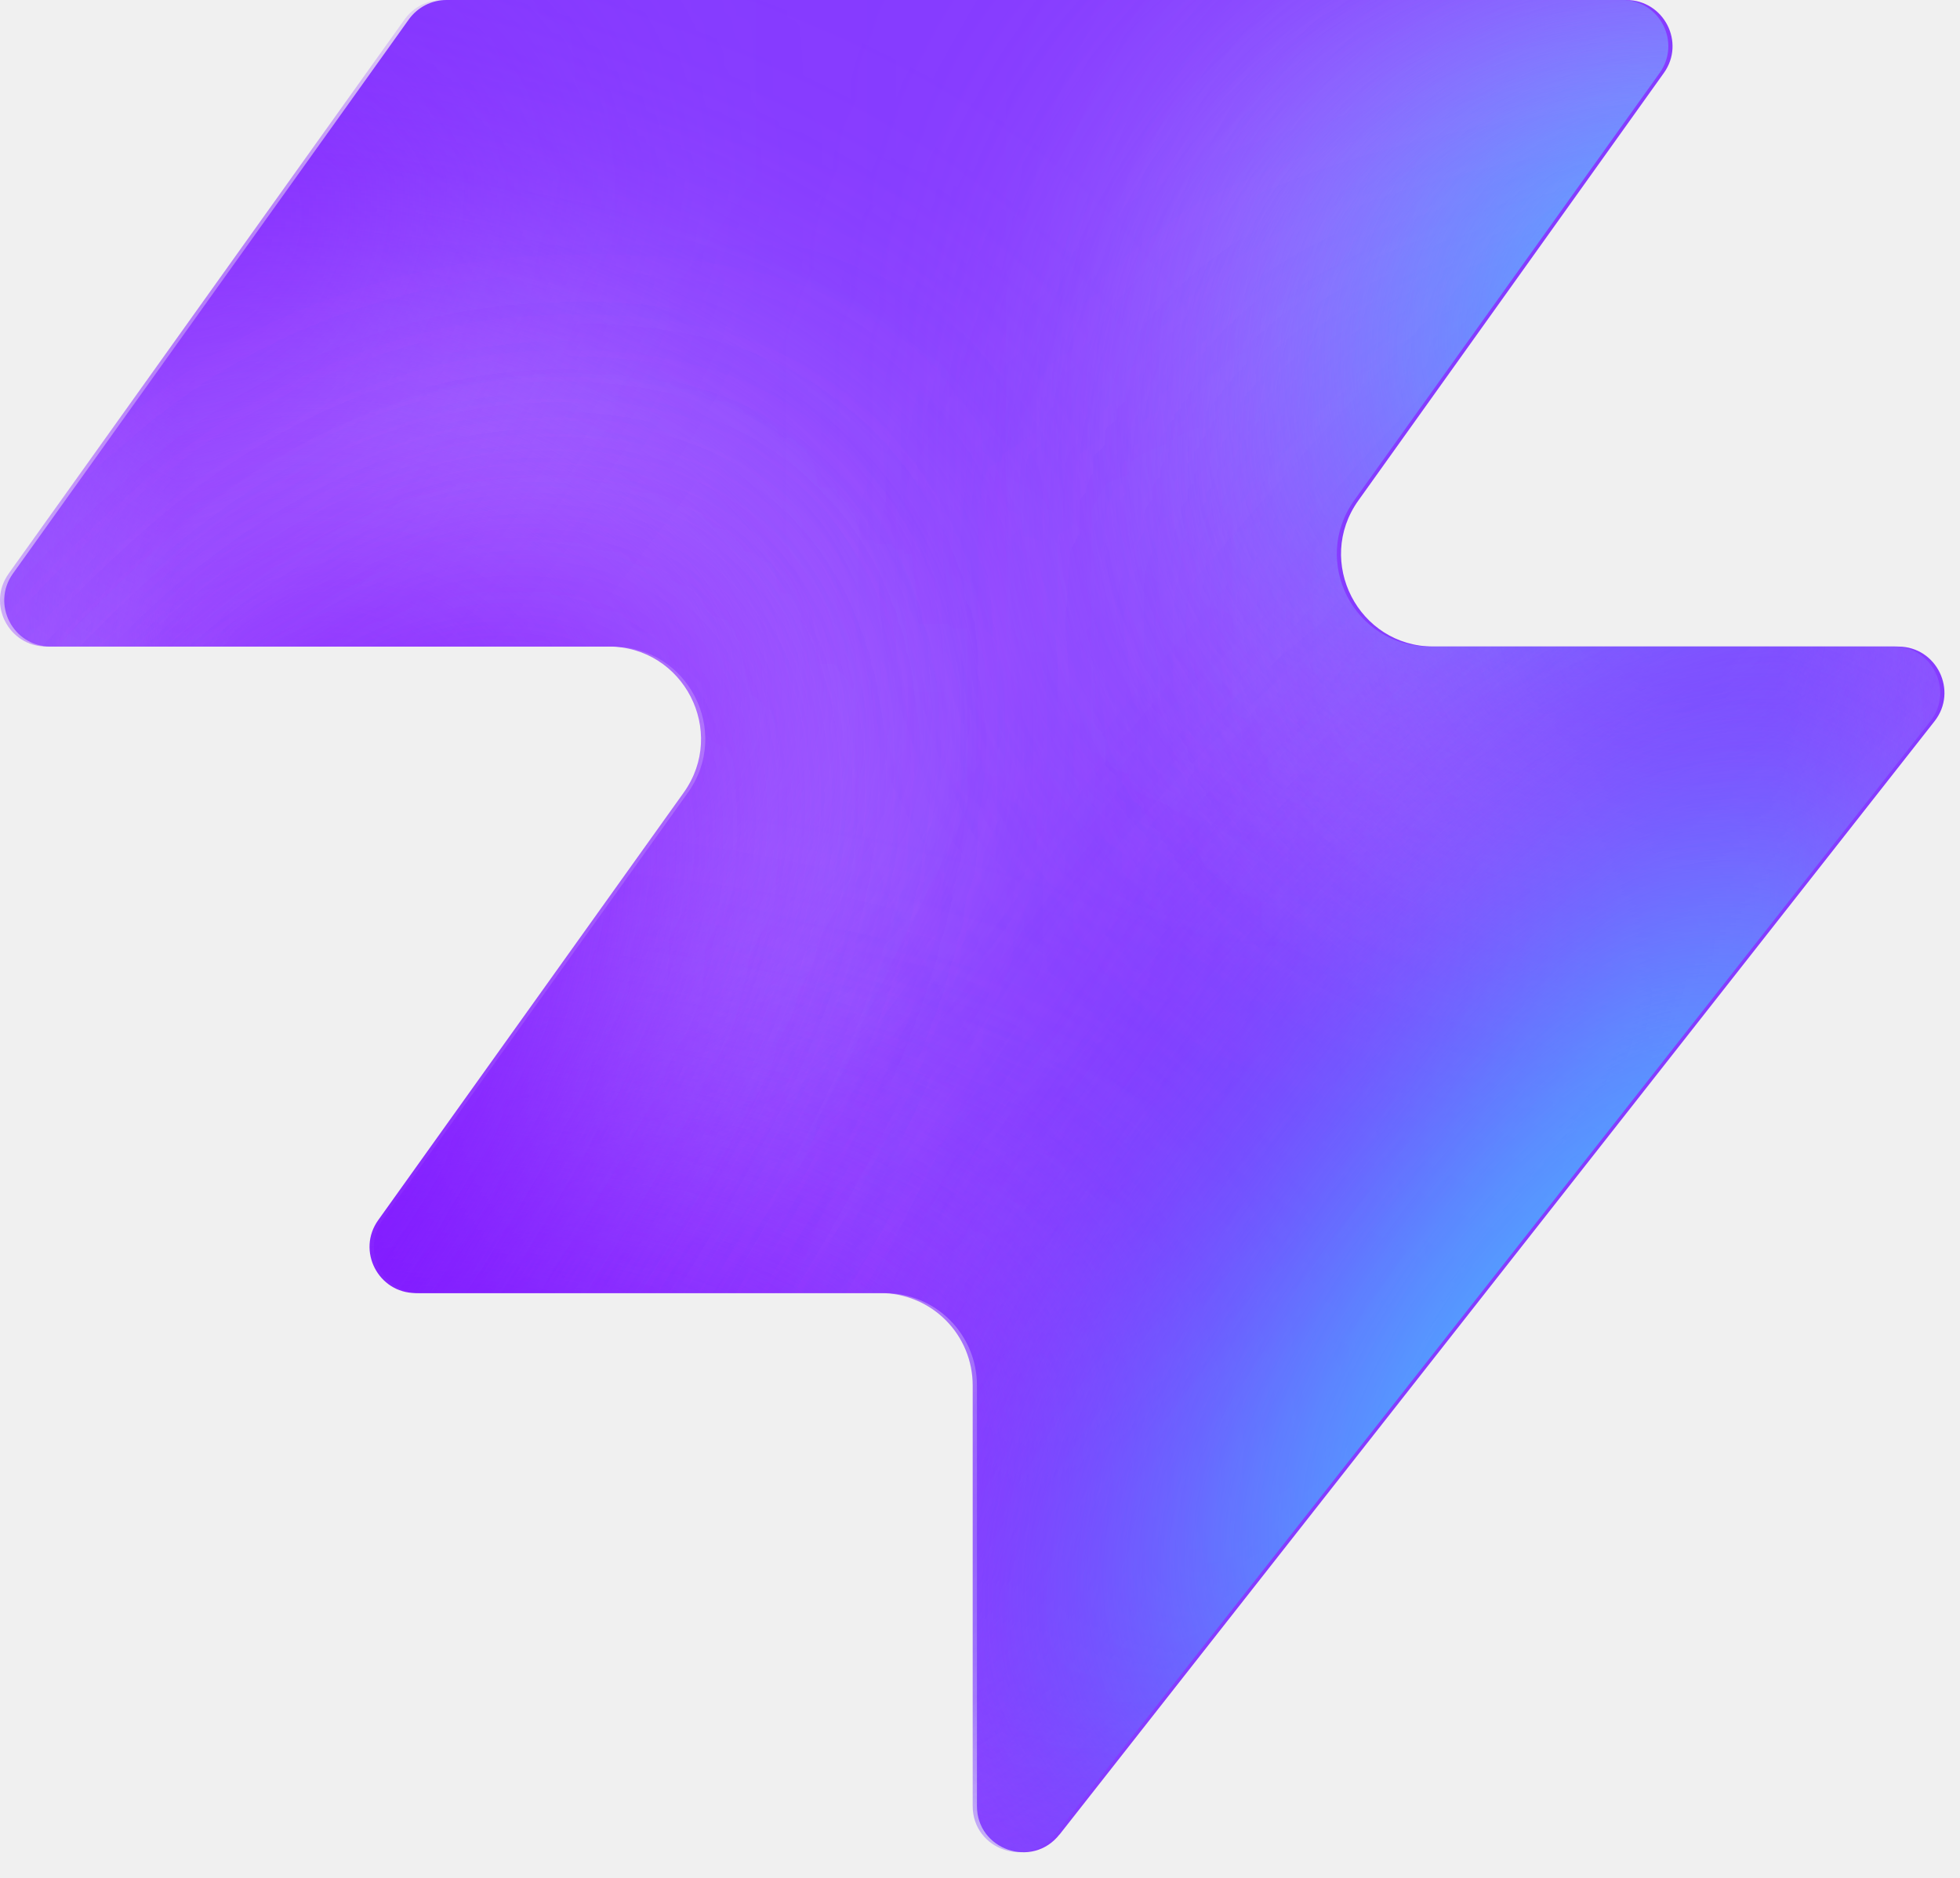
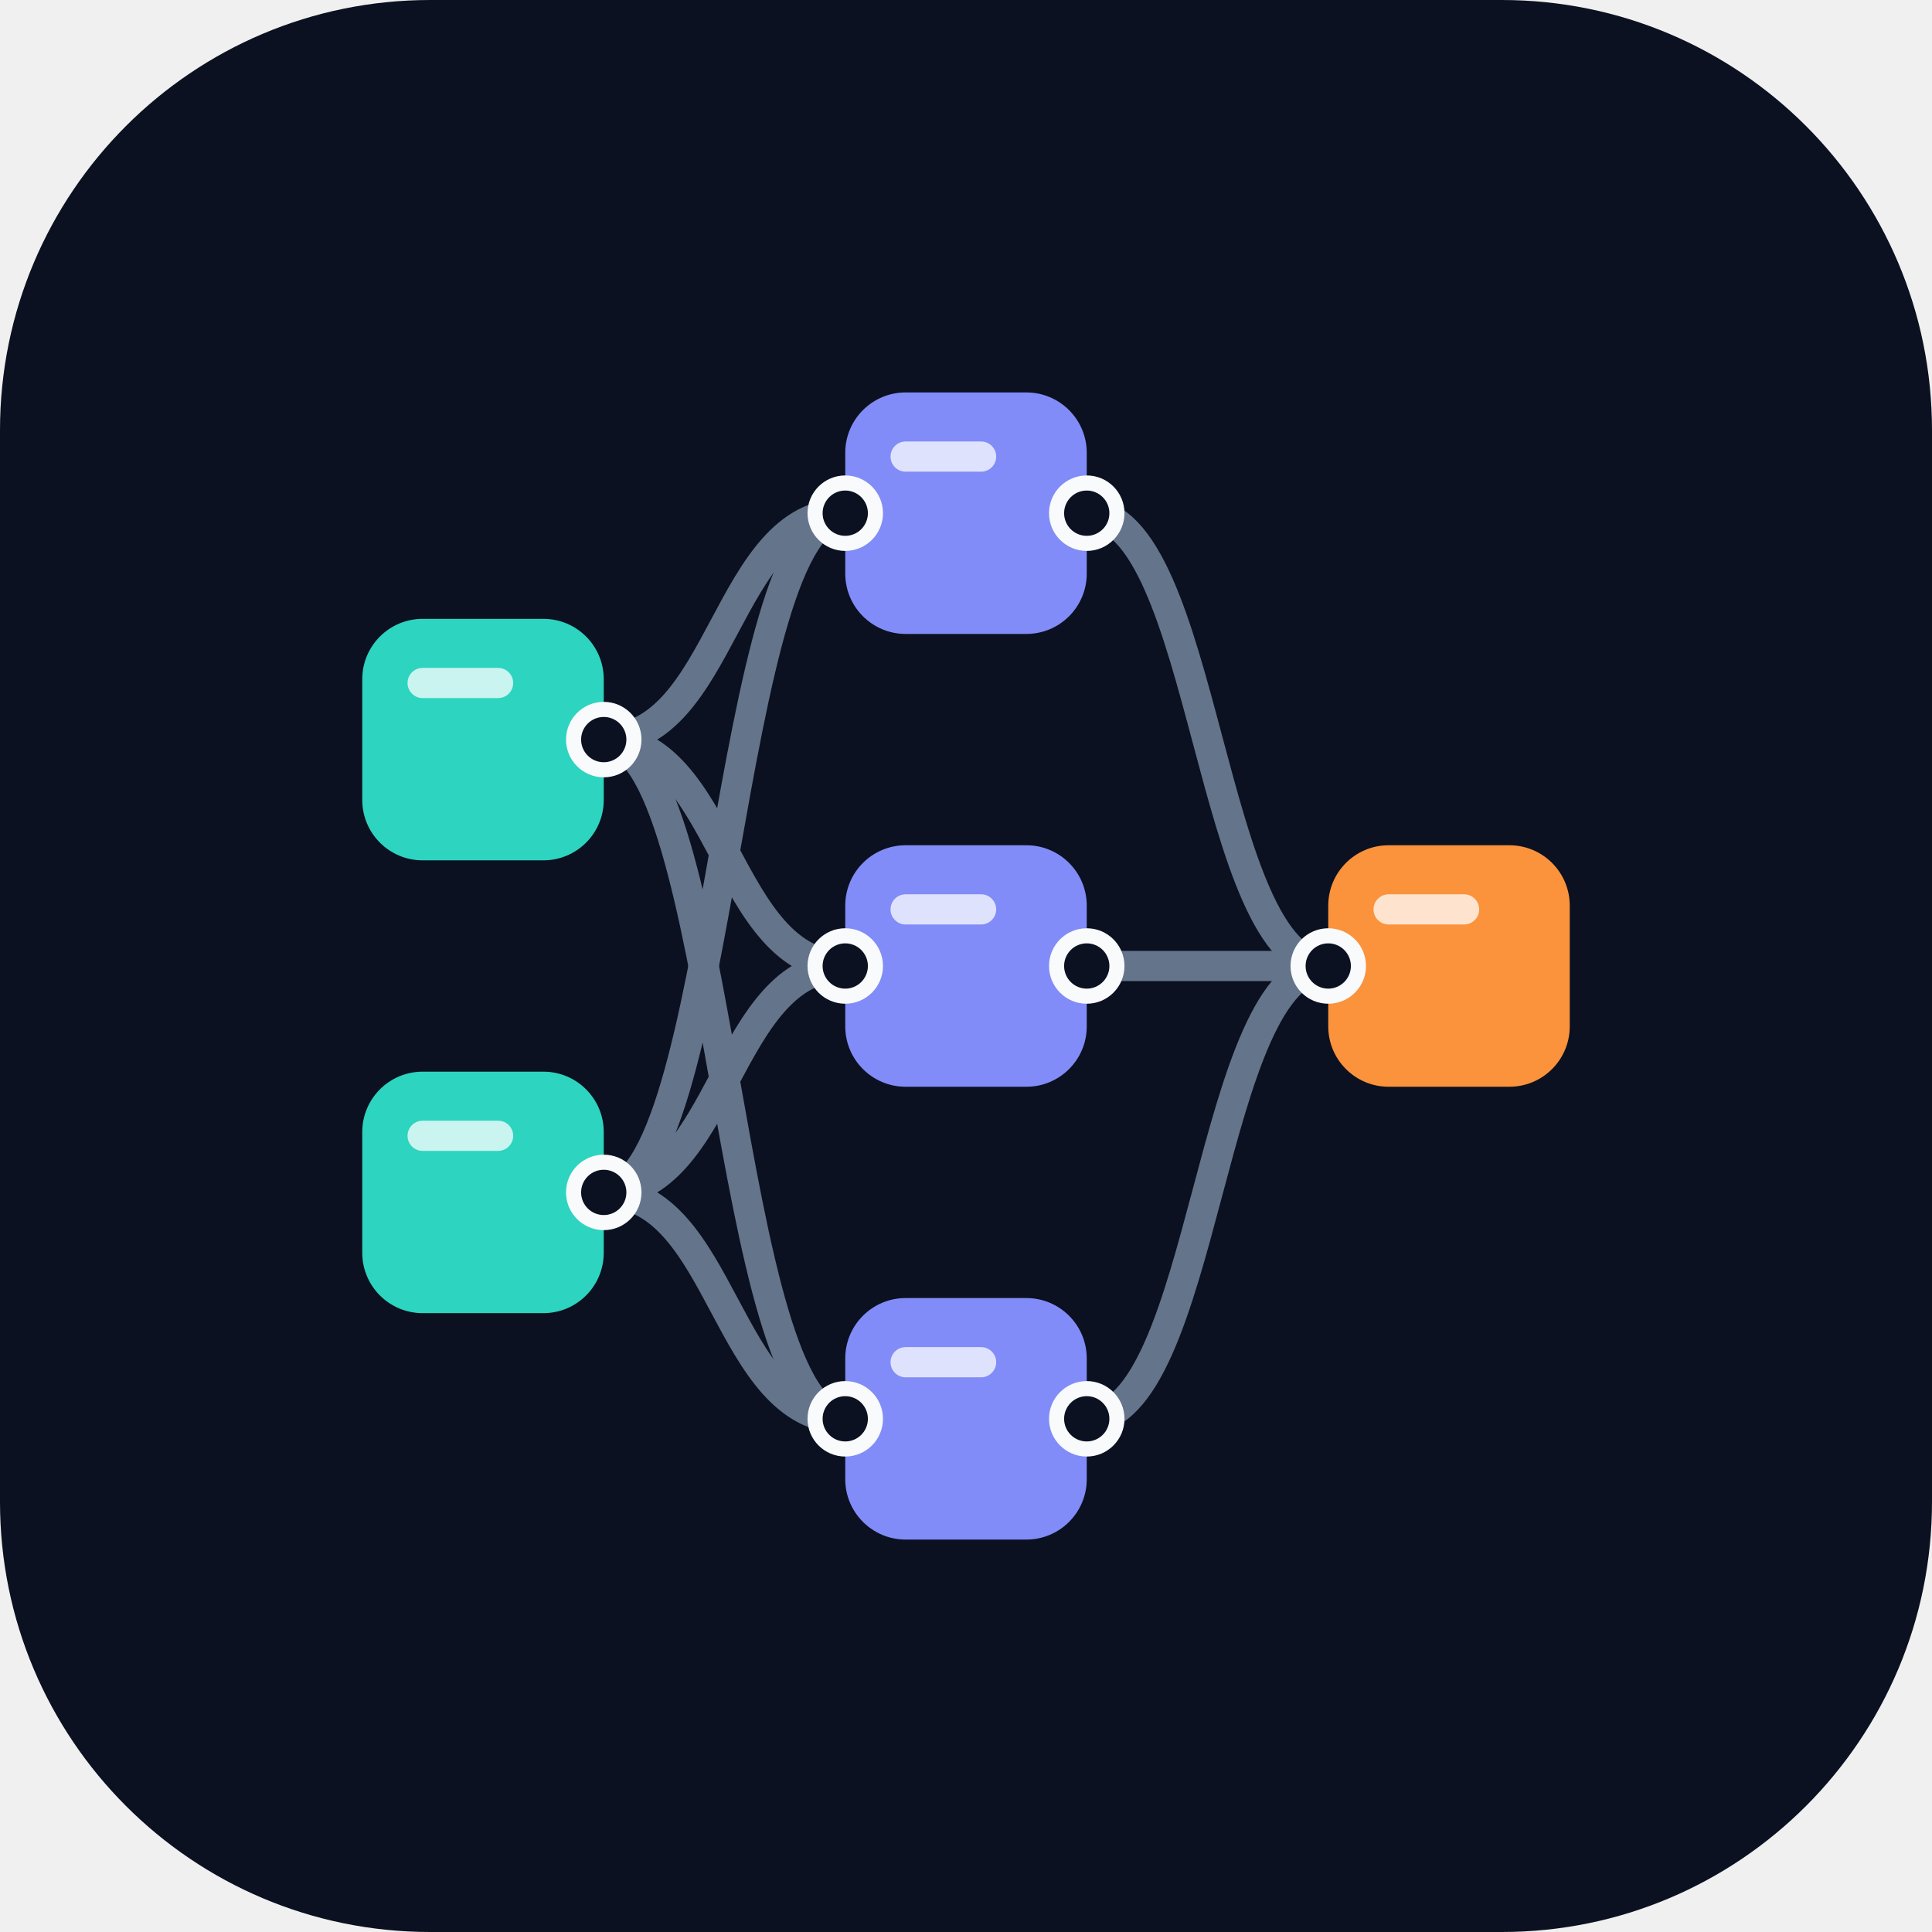
- <svg xmlns="http://www.w3.org/2000/svg" width="48" height="46" fill="none" viewBox="0 0 48 46">
-   <path fill="#863bff" d="M25.946 44.938c-.664.845-2.021.375-2.021-.698V33.937a2.26 2.26 0 0 0-2.262-2.262H10.287c-.92 0-1.456-1.04-.92-1.788l7.48-10.471c1.07-1.497 0-3.578-1.842-3.578H1.237c-.92 0-1.456-1.04-.92-1.788L10.013.474c.214-.297.556-.474.92-.474h28.894c.92 0 1.456 1.04.92 1.788l-7.48 10.471c-1.07 1.498 0 3.579 1.842 3.579h11.377c.943 0 1.473 1.088.89 1.83L25.947 44.94z" style="fill:#863bff;fill:color(display-p3 .525 .23 1);fill-opacity:1" />
-   <mask id="a" width="48" height="46" x="0" y="0" maskUnits="userSpaceOnUse" style="mask-type:alpha">
-     <path fill="#000" d="M25.842 44.938c-.664.844-2.021.375-2.021-.698V33.937a2.26 2.26 0 0 0-2.262-2.262H10.183c-.92 0-1.456-1.04-.92-1.788l7.48-10.471c1.07-1.498 0-3.579-1.842-3.579H1.133c-.92 0-1.456-1.04-.92-1.787L9.91.473c.214-.297.556-.474.92-.474h28.894c.92 0 1.456 1.04.92 1.788l-7.48 10.471c-1.07 1.498 0 3.578 1.842 3.578h11.377c.943 0 1.473 1.088.89 1.832L25.843 44.94z" style="fill:#000;fill-opacity:1" />
-   </mask>
-   <g mask="url(#a)">
-     <g filter="url(#b)">
-       <ellipse cx="5.508" cy="14.704" fill="#ede6ff" rx="5.508" ry="14.704" style="fill:#ede6ff;fill:color(display-p3 .927 .903 1);fill-opacity:1" transform="matrix(.00324 1 1 -.00324 -4.47 31.516)" />
-     </g>
-     <g filter="url(#c)">
-       <ellipse cx="10.399" cy="29.851" fill="#ede6ff" rx="10.399" ry="29.851" style="fill:#ede6ff;fill:color(display-p3 .927 .903 1);fill-opacity:1" transform="matrix(.00324 1 1 -.00324 -39.328 7.883)" />
-     </g>
-     <g filter="url(#d)">
-       <ellipse cx="5.508" cy="30.487" fill="#7e14ff" rx="5.508" ry="30.487" style="fill:#7e14ff;fill:color(display-p3 .492 .077 1);fill-opacity:1" transform="rotate(89.814 -25.913 -14.639)scale(1 -1)" />
-     </g>
-     <g filter="url(#e)">
-       <ellipse cx="5.508" cy="30.599" fill="#7e14ff" rx="5.508" ry="30.599" style="fill:#7e14ff;fill:color(display-p3 .492 .077 1);fill-opacity:1" transform="rotate(89.814 -32.644 -3.334)scale(1 -1)" />
-     </g>
-     <g filter="url(#f)">
-       <ellipse cx="5.508" cy="30.599" fill="#7e14ff" rx="5.508" ry="30.599" style="fill:#7e14ff;fill:color(display-p3 .492 .077 1);fill-opacity:1" transform="matrix(.00324 1 1 -.00324 -34.34 30.47)" />
-     </g>
-     <g filter="url(#g)">
-       <ellipse cx="14.072" cy="22.078" fill="#ede6ff" rx="14.072" ry="22.078" style="fill:#ede6ff;fill:color(display-p3 .927 .903 1);fill-opacity:1" transform="rotate(93.35 24.506 48.493)scale(-1 1)" />
-     </g>
-     <g filter="url(#h)">
-       <ellipse cx="3.47" cy="21.501" fill="#7e14ff" rx="3.47" ry="21.501" style="fill:#7e14ff;fill:color(display-p3 .492 .077 1);fill-opacity:1" transform="rotate(89.009 28.708 47.59)scale(-1 1)" />
-     </g>
-     <g filter="url(#i)">
-       <ellipse cx="3.47" cy="21.501" fill="#7e14ff" rx="3.47" ry="21.501" style="fill:#7e14ff;fill:color(display-p3 .492 .077 1);fill-opacity:1" transform="rotate(89.009 28.708 47.59)scale(-1 1)" />
-     </g>
-     <g filter="url(#j)">
-       <ellipse cx=".387" cy="8.972" fill="#7e14ff" rx="4.407" ry="29.108" style="fill:#7e14ff;fill:color(display-p3 .492 .077 1);fill-opacity:1" transform="rotate(39.51 .387 8.972)" />
-     </g>
-     <g filter="url(#k)">
-       <ellipse cx="47.523" cy="-6.092" fill="#7e14ff" rx="4.407" ry="29.108" style="fill:#7e14ff;fill:color(display-p3 .492 .077 1);fill-opacity:1" transform="rotate(37.892 47.523 -6.092)" />
-     </g>
-     <g filter="url(#l)">
-       <ellipse cx="41.412" cy="6.333" fill="#47bfff" rx="5.971" ry="9.665" style="fill:#47bfff;fill:color(display-p3 .28 .748 1);fill-opacity:1" transform="rotate(37.892 41.412 6.333)" />
-     </g>
-     <g filter="url(#m)">
-       <ellipse cx="-1.879" cy="38.332" fill="#7e14ff" rx="4.407" ry="29.108" style="fill:#7e14ff;fill:color(display-p3 .492 .077 1);fill-opacity:1" transform="rotate(37.892 -1.88 38.332)" />
-     </g>
-     <g filter="url(#n)">
-       <ellipse cx="-1.879" cy="38.332" fill="#7e14ff" rx="4.407" ry="29.108" style="fill:#7e14ff;fill:color(display-p3 .492 .077 1);fill-opacity:1" transform="rotate(37.892 -1.88 38.332)" />
-     </g>
-     <g filter="url(#o)">
-       <ellipse cx="35.651" cy="29.907" fill="#7e14ff" rx="4.407" ry="29.108" style="fill:#7e14ff;fill:color(display-p3 .492 .077 1);fill-opacity:1" transform="rotate(37.892 35.651 29.907)" />
-     </g>
-     <g filter="url(#p)">
-       <ellipse cx="38.418" cy="32.4" fill="#47bfff" rx="5.971" ry="15.297" style="fill:#47bfff;fill:color(display-p3 .28 .748 1);fill-opacity:1" transform="rotate(37.892 38.418 32.4)" />
-     </g>
-   </g>
-   <defs>
-     <filter id="b" width="60.045" height="41.654" x="-19.77" y="16.149" color-interpolation-filters="sRGB" filterUnits="userSpaceOnUse">
-       <feFlood flood-opacity="0" result="BackgroundImageFix" />
-       <feBlend in="SourceGraphic" in2="BackgroundImageFix" result="shape" />
-       <feGaussianBlur result="effect1_foregroundBlur_2002_17158" stdDeviation="7.659" />
-     </filter>
-     <filter id="c" width="90.34" height="51.437" x="-54.613" y="-7.533" color-interpolation-filters="sRGB" filterUnits="userSpaceOnUse">
-       <feFlood flood-opacity="0" result="BackgroundImageFix" />
-       <feBlend in="SourceGraphic" in2="BackgroundImageFix" result="shape" />
-       <feGaussianBlur result="effect1_foregroundBlur_2002_17158" stdDeviation="7.659" />
-     </filter>
-     <filter id="d" width="79.355" height="29.4" x="-49.64" y="2.03" color-interpolation-filters="sRGB" filterUnits="userSpaceOnUse">
-       <feFlood flood-opacity="0" result="BackgroundImageFix" />
-       <feBlend in="SourceGraphic" in2="BackgroundImageFix" result="shape" />
-       <feGaussianBlur result="effect1_foregroundBlur_2002_17158" stdDeviation="4.596" />
-     </filter>
-     <filter id="e" width="79.579" height="29.4" x="-45.045" y="20.029" color-interpolation-filters="sRGB" filterUnits="userSpaceOnUse">
-       <feFlood flood-opacity="0" result="BackgroundImageFix" />
-       <feBlend in="SourceGraphic" in2="BackgroundImageFix" result="shape" />
-       <feGaussianBlur result="effect1_foregroundBlur_2002_17158" stdDeviation="4.596" />
-     </filter>
-     <filter id="f" width="79.579" height="29.4" x="-43.513" y="21.178" color-interpolation-filters="sRGB" filterUnits="userSpaceOnUse">
-       <feFlood flood-opacity="0" result="BackgroundImageFix" />
-       <feBlend in="SourceGraphic" in2="BackgroundImageFix" result="shape" />
-       <feGaussianBlur result="effect1_foregroundBlur_2002_17158" stdDeviation="4.596" />
-     </filter>
-     <filter id="g" width="74.749" height="58.852" x="15.756" y="-17.901" color-interpolation-filters="sRGB" filterUnits="userSpaceOnUse">
-       <feFlood flood-opacity="0" result="BackgroundImageFix" />
-       <feBlend in="SourceGraphic" in2="BackgroundImageFix" result="shape" />
-       <feGaussianBlur result="effect1_foregroundBlur_2002_17158" stdDeviation="7.659" />
-     </filter>
-     <filter id="h" width="61.377" height="25.362" x="23.548" y="2.284" color-interpolation-filters="sRGB" filterUnits="userSpaceOnUse">
-       <feFlood flood-opacity="0" result="BackgroundImageFix" />
-       <feBlend in="SourceGraphic" in2="BackgroundImageFix" result="shape" />
-       <feGaussianBlur result="effect1_foregroundBlur_2002_17158" stdDeviation="4.596" />
-     </filter>
-     <filter id="i" width="61.377" height="25.362" x="23.548" y="2.284" color-interpolation-filters="sRGB" filterUnits="userSpaceOnUse">
-       <feFlood flood-opacity="0" result="BackgroundImageFix" />
-       <feBlend in="SourceGraphic" in2="BackgroundImageFix" result="shape" />
-       <feGaussianBlur result="effect1_foregroundBlur_2002_17158" stdDeviation="4.596" />
-     </filter>
-     <filter id="j" width="56.045" height="63.649" x="-27.636" y="-22.853" color-interpolation-filters="sRGB" filterUnits="userSpaceOnUse">
-       <feFlood flood-opacity="0" result="BackgroundImageFix" />
-       <feBlend in="SourceGraphic" in2="BackgroundImageFix" result="shape" />
-       <feGaussianBlur result="effect1_foregroundBlur_2002_17158" stdDeviation="4.596" />
-     </filter>
-     <filter id="k" width="54.814" height="64.646" x="20.116" y="-38.415" color-interpolation-filters="sRGB" filterUnits="userSpaceOnUse">
-       <feFlood flood-opacity="0" result="BackgroundImageFix" />
-       <feBlend in="SourceGraphic" in2="BackgroundImageFix" result="shape" />
-       <feGaussianBlur result="effect1_foregroundBlur_2002_17158" stdDeviation="4.596" />
-     </filter>
-     <filter id="l" width="33.541" height="35.313" x="24.641" y="-11.323" color-interpolation-filters="sRGB" filterUnits="userSpaceOnUse">
-       <feFlood flood-opacity="0" result="BackgroundImageFix" />
-       <feBlend in="SourceGraphic" in2="BackgroundImageFix" result="shape" />
-       <feGaussianBlur result="effect1_foregroundBlur_2002_17158" stdDeviation="4.596" />
-     </filter>
-     <filter id="m" width="54.814" height="64.646" x="-29.286" y="6.009" color-interpolation-filters="sRGB" filterUnits="userSpaceOnUse">
-       <feFlood flood-opacity="0" result="BackgroundImageFix" />
-       <feBlend in="SourceGraphic" in2="BackgroundImageFix" result="shape" />
-       <feGaussianBlur result="effect1_foregroundBlur_2002_17158" stdDeviation="4.596" />
-     </filter>
-     <filter id="n" width="54.814" height="64.646" x="-29.286" y="6.009" color-interpolation-filters="sRGB" filterUnits="userSpaceOnUse">
-       <feFlood flood-opacity="0" result="BackgroundImageFix" />
-       <feBlend in="SourceGraphic" in2="BackgroundImageFix" result="shape" />
-       <feGaussianBlur result="effect1_foregroundBlur_2002_17158" stdDeviation="4.596" />
-     </filter>
-     <filter id="o" width="54.814" height="64.646" x="8.244" y="-2.416" color-interpolation-filters="sRGB" filterUnits="userSpaceOnUse">
-       <feFlood flood-opacity="0" result="BackgroundImageFix" />
-       <feBlend in="SourceGraphic" in2="BackgroundImageFix" result="shape" />
-       <feGaussianBlur result="effect1_foregroundBlur_2002_17158" stdDeviation="4.596" />
-     </filter>
-     <filter id="p" width="39.409" height="43.623" x="18.713" y="10.588" color-interpolation-filters="sRGB" filterUnits="userSpaceOnUse">
-       <feFlood flood-opacity="0" result="BackgroundImageFix" />
-       <feBlend in="SourceGraphic" in2="BackgroundImageFix" result="shape" />
-       <feGaussianBlur result="effect1_foregroundBlur_2002_17158" stdDeviation="4.596" />
-     </filter>
-   </defs>
+ <svg xmlns="http://www.w3.org/2000/svg" viewBox="0 0 512 512" width="512" height="512" role="img" aria-label="アイコン案D ノード化したニューラルネット">
+   <rect width="512" height="512" rx="114" fill="#0B1120" />
+   <path d="M160 196 C 192.0 196, 192.0 136, 224 136" fill="none" stroke="#64748B" stroke-width="8" stroke-linecap="round" />
+   <path d="M160 196 C 192.0 196, 192.0 256, 224 256" fill="none" stroke="#64748B" stroke-width="8" stroke-linecap="round" />
+   <path d="M160 196 C 192.0 196, 192.0 376, 224 376" fill="none" stroke="#64748B" stroke-width="8" stroke-linecap="round" />
+   <path d="M160 316 C 192.0 316, 192.0 136, 224 136" fill="none" stroke="#64748B" stroke-width="8" stroke-linecap="round" />
+   <path d="M160 316 C 192.0 316, 192.0 256, 224 256" fill="none" stroke="#64748B" stroke-width="8" stroke-linecap="round" />
+   <path d="M160 316 C 192.0 316, 192.0 376, 224 376" fill="none" stroke="#64748B" stroke-width="8" stroke-linecap="round" />
+   <path d="M288 136 C 320.0 136, 320.0 256, 352 256" fill="none" stroke="#64748B" stroke-width="8" stroke-linecap="round" />
+   <path d="M288 256 C 320.0 256, 320.0 256, 352 256" fill="none" stroke="#64748B" stroke-width="8" stroke-linecap="round" />
+   <path d="M288 376 C 320.0 376, 320.0 256, 352 256" fill="none" stroke="#64748B" stroke-width="8" stroke-linecap="round" />
+   <rect x="96" y="164" width="64" height="64" rx="16" fill="#2DD4BF" />
+   <rect x="108" y="177" width="28" height="8" rx="4" fill="#FFFFFF" fill-opacity="0.75" />
+   <circle cx="160" cy="196" r="8" fill="#0B1120" stroke="#F8FAFC" stroke-width="4" />
+   <rect x="96" y="284" width="64" height="64" rx="16" fill="#2DD4BF" />
+   <rect x="108" y="297" width="28" height="8" rx="4" fill="#FFFFFF" fill-opacity="0.75" />
+   <circle cx="160" cy="316" r="8" fill="#0B1120" stroke="#F8FAFC" stroke-width="4" />
+   <rect x="224" y="104" width="64" height="64" rx="16" fill="#818CF8" />
+   <rect x="236" y="117" width="28" height="8" rx="4" fill="#FFFFFF" fill-opacity="0.75" />
+   <circle cx="224" cy="136" r="8" fill="#0B1120" stroke="#F8FAFC" stroke-width="4" />
+   <circle cx="288" cy="136" r="8" fill="#0B1120" stroke="#F8FAFC" stroke-width="4" />
+   <rect x="224" y="224" width="64" height="64" rx="16" fill="#818CF8" />
+   <rect x="236" y="237" width="28" height="8" rx="4" fill="#FFFFFF" fill-opacity="0.75" />
+   <circle cx="224" cy="256" r="8" fill="#0B1120" stroke="#F8FAFC" stroke-width="4" />
+   <circle cx="288" cy="256" r="8" fill="#0B1120" stroke="#F8FAFC" stroke-width="4" />
+   <rect x="224" y="344" width="64" height="64" rx="16" fill="#818CF8" />
+   <rect x="236" y="357" width="28" height="8" rx="4" fill="#FFFFFF" fill-opacity="0.75" />
+   <circle cx="224" cy="376" r="8" fill="#0B1120" stroke="#F8FAFC" stroke-width="4" />
+   <circle cx="288" cy="376" r="8" fill="#0B1120" stroke="#F8FAFC" stroke-width="4" />
+   <rect x="352" y="224" width="64" height="64" rx="16" fill="#FB923C" />
+   <rect x="364" y="237" width="28" height="8" rx="4" fill="#FFFFFF" fill-opacity="0.75" />
+   <circle cx="352" cy="256" r="8" fill="#0B1120" stroke="#F8FAFC" stroke-width="4" />
</svg>
